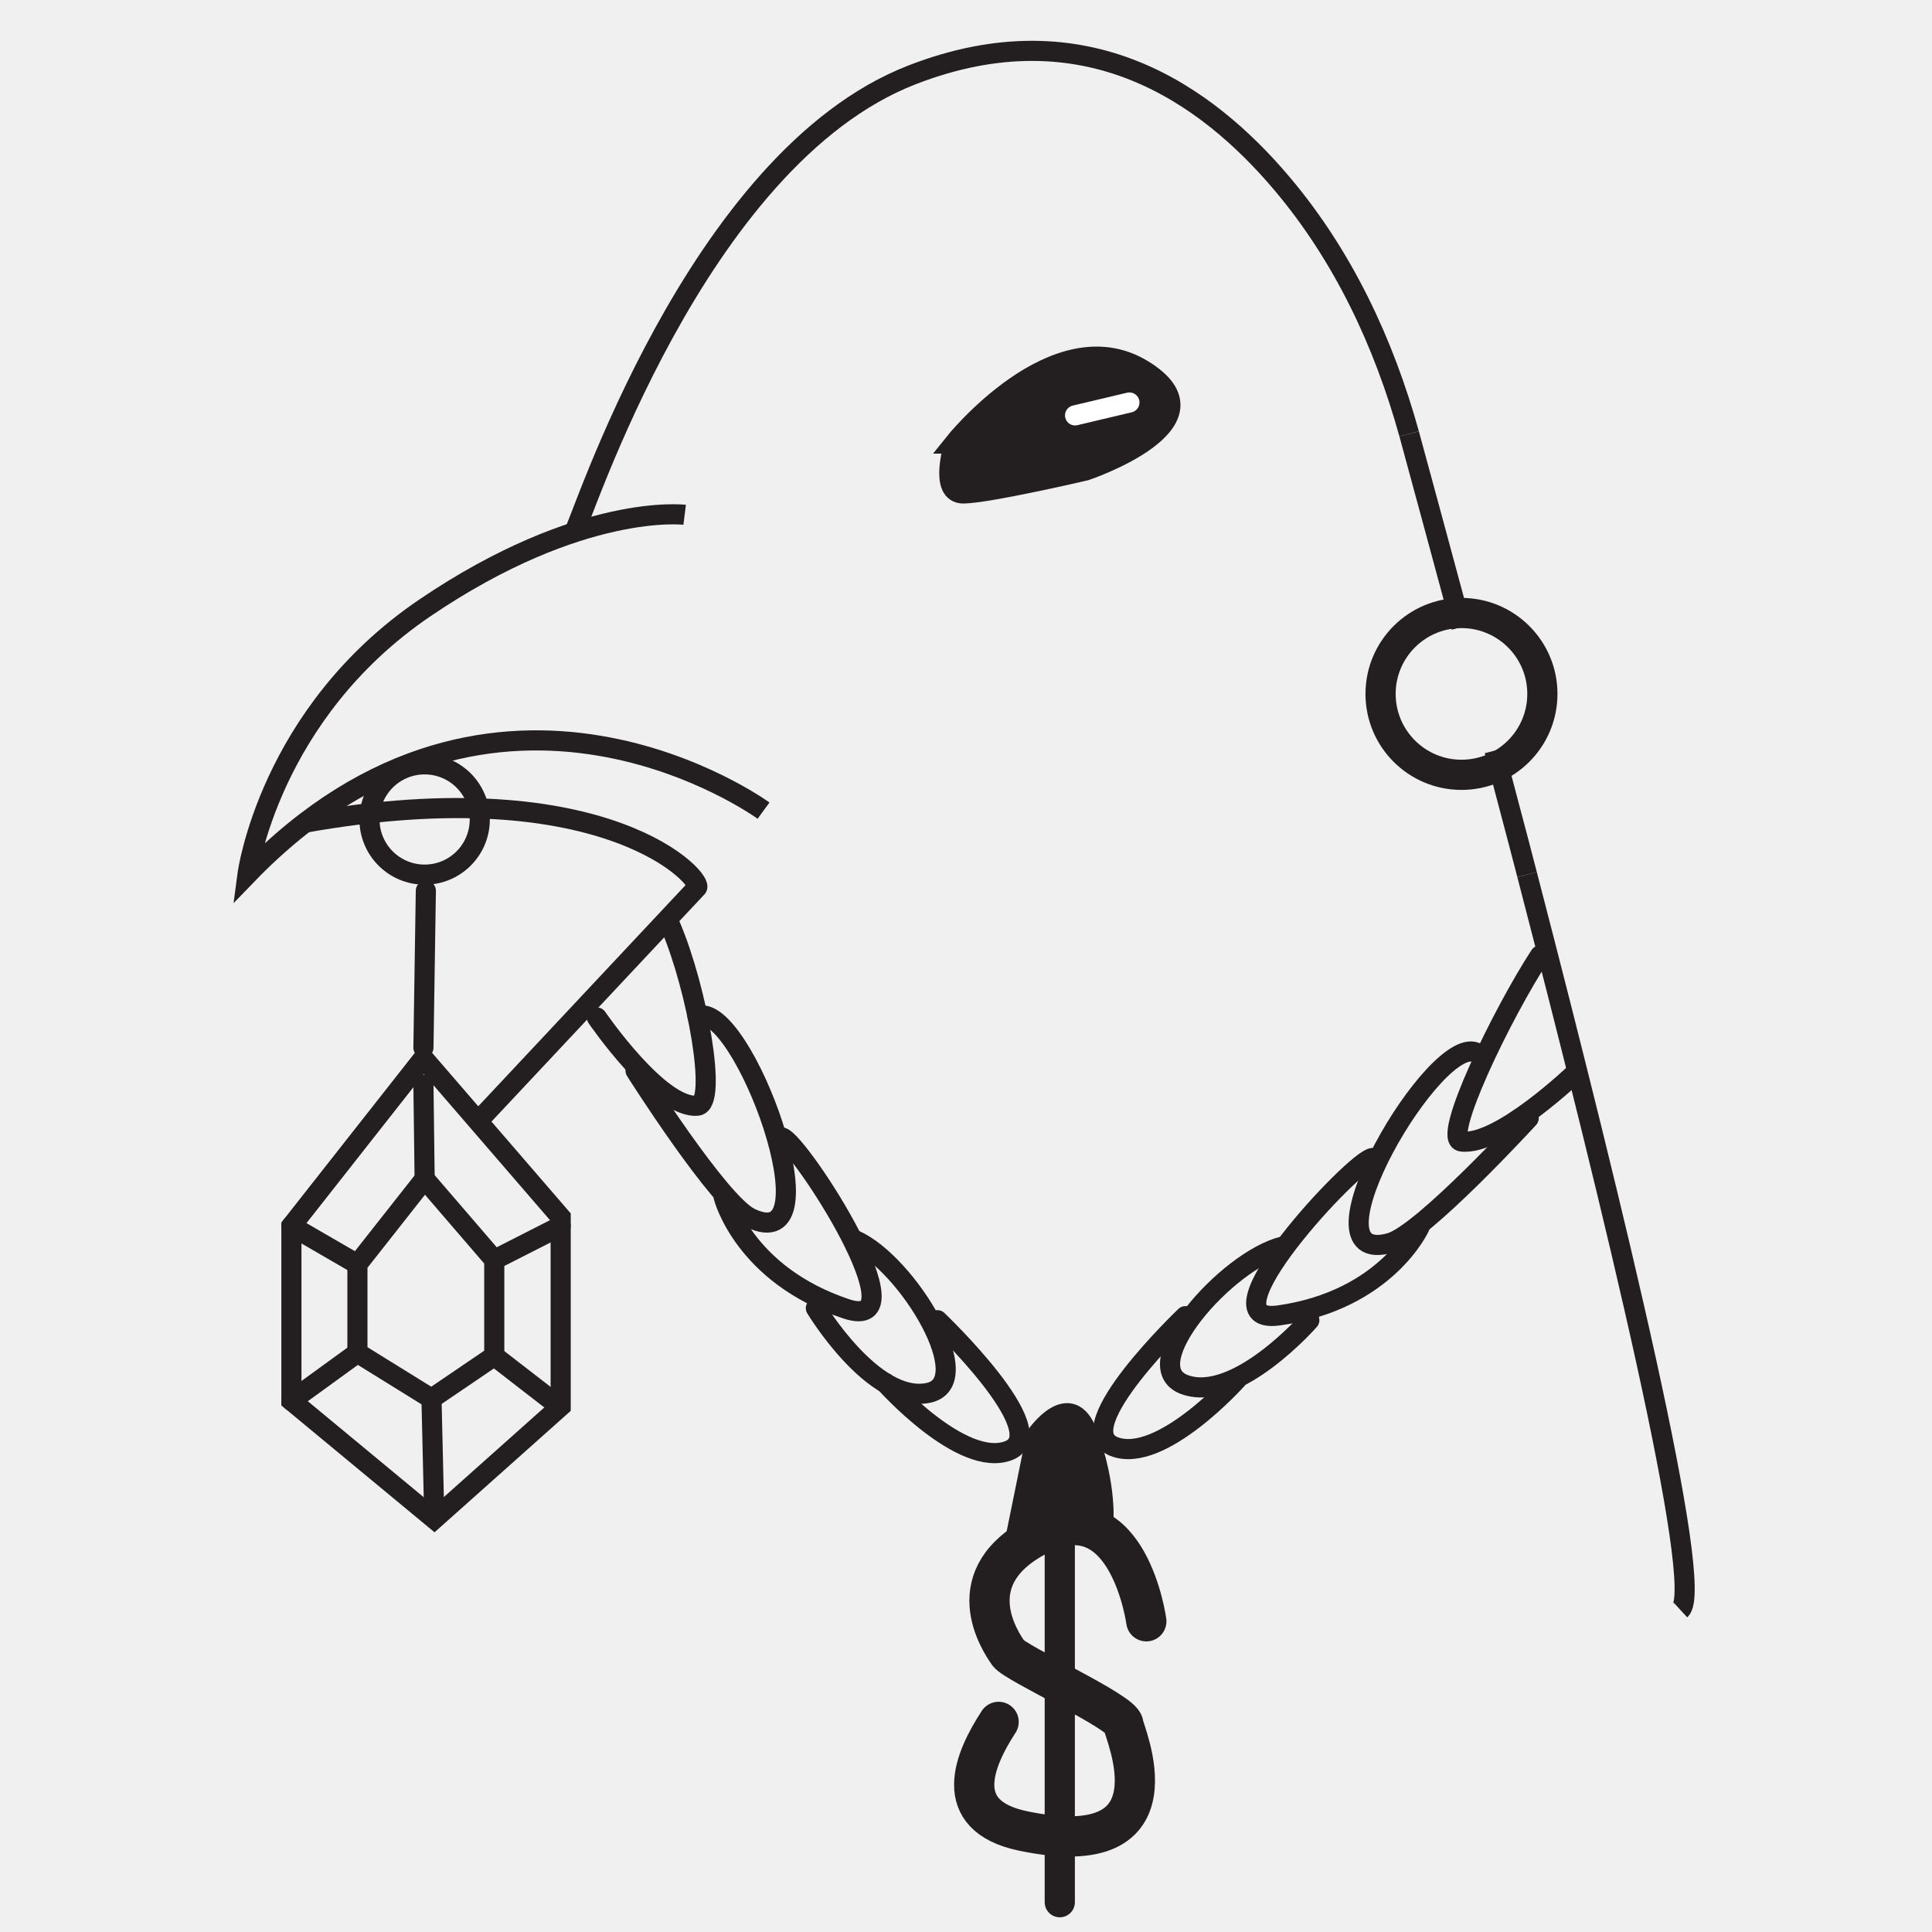
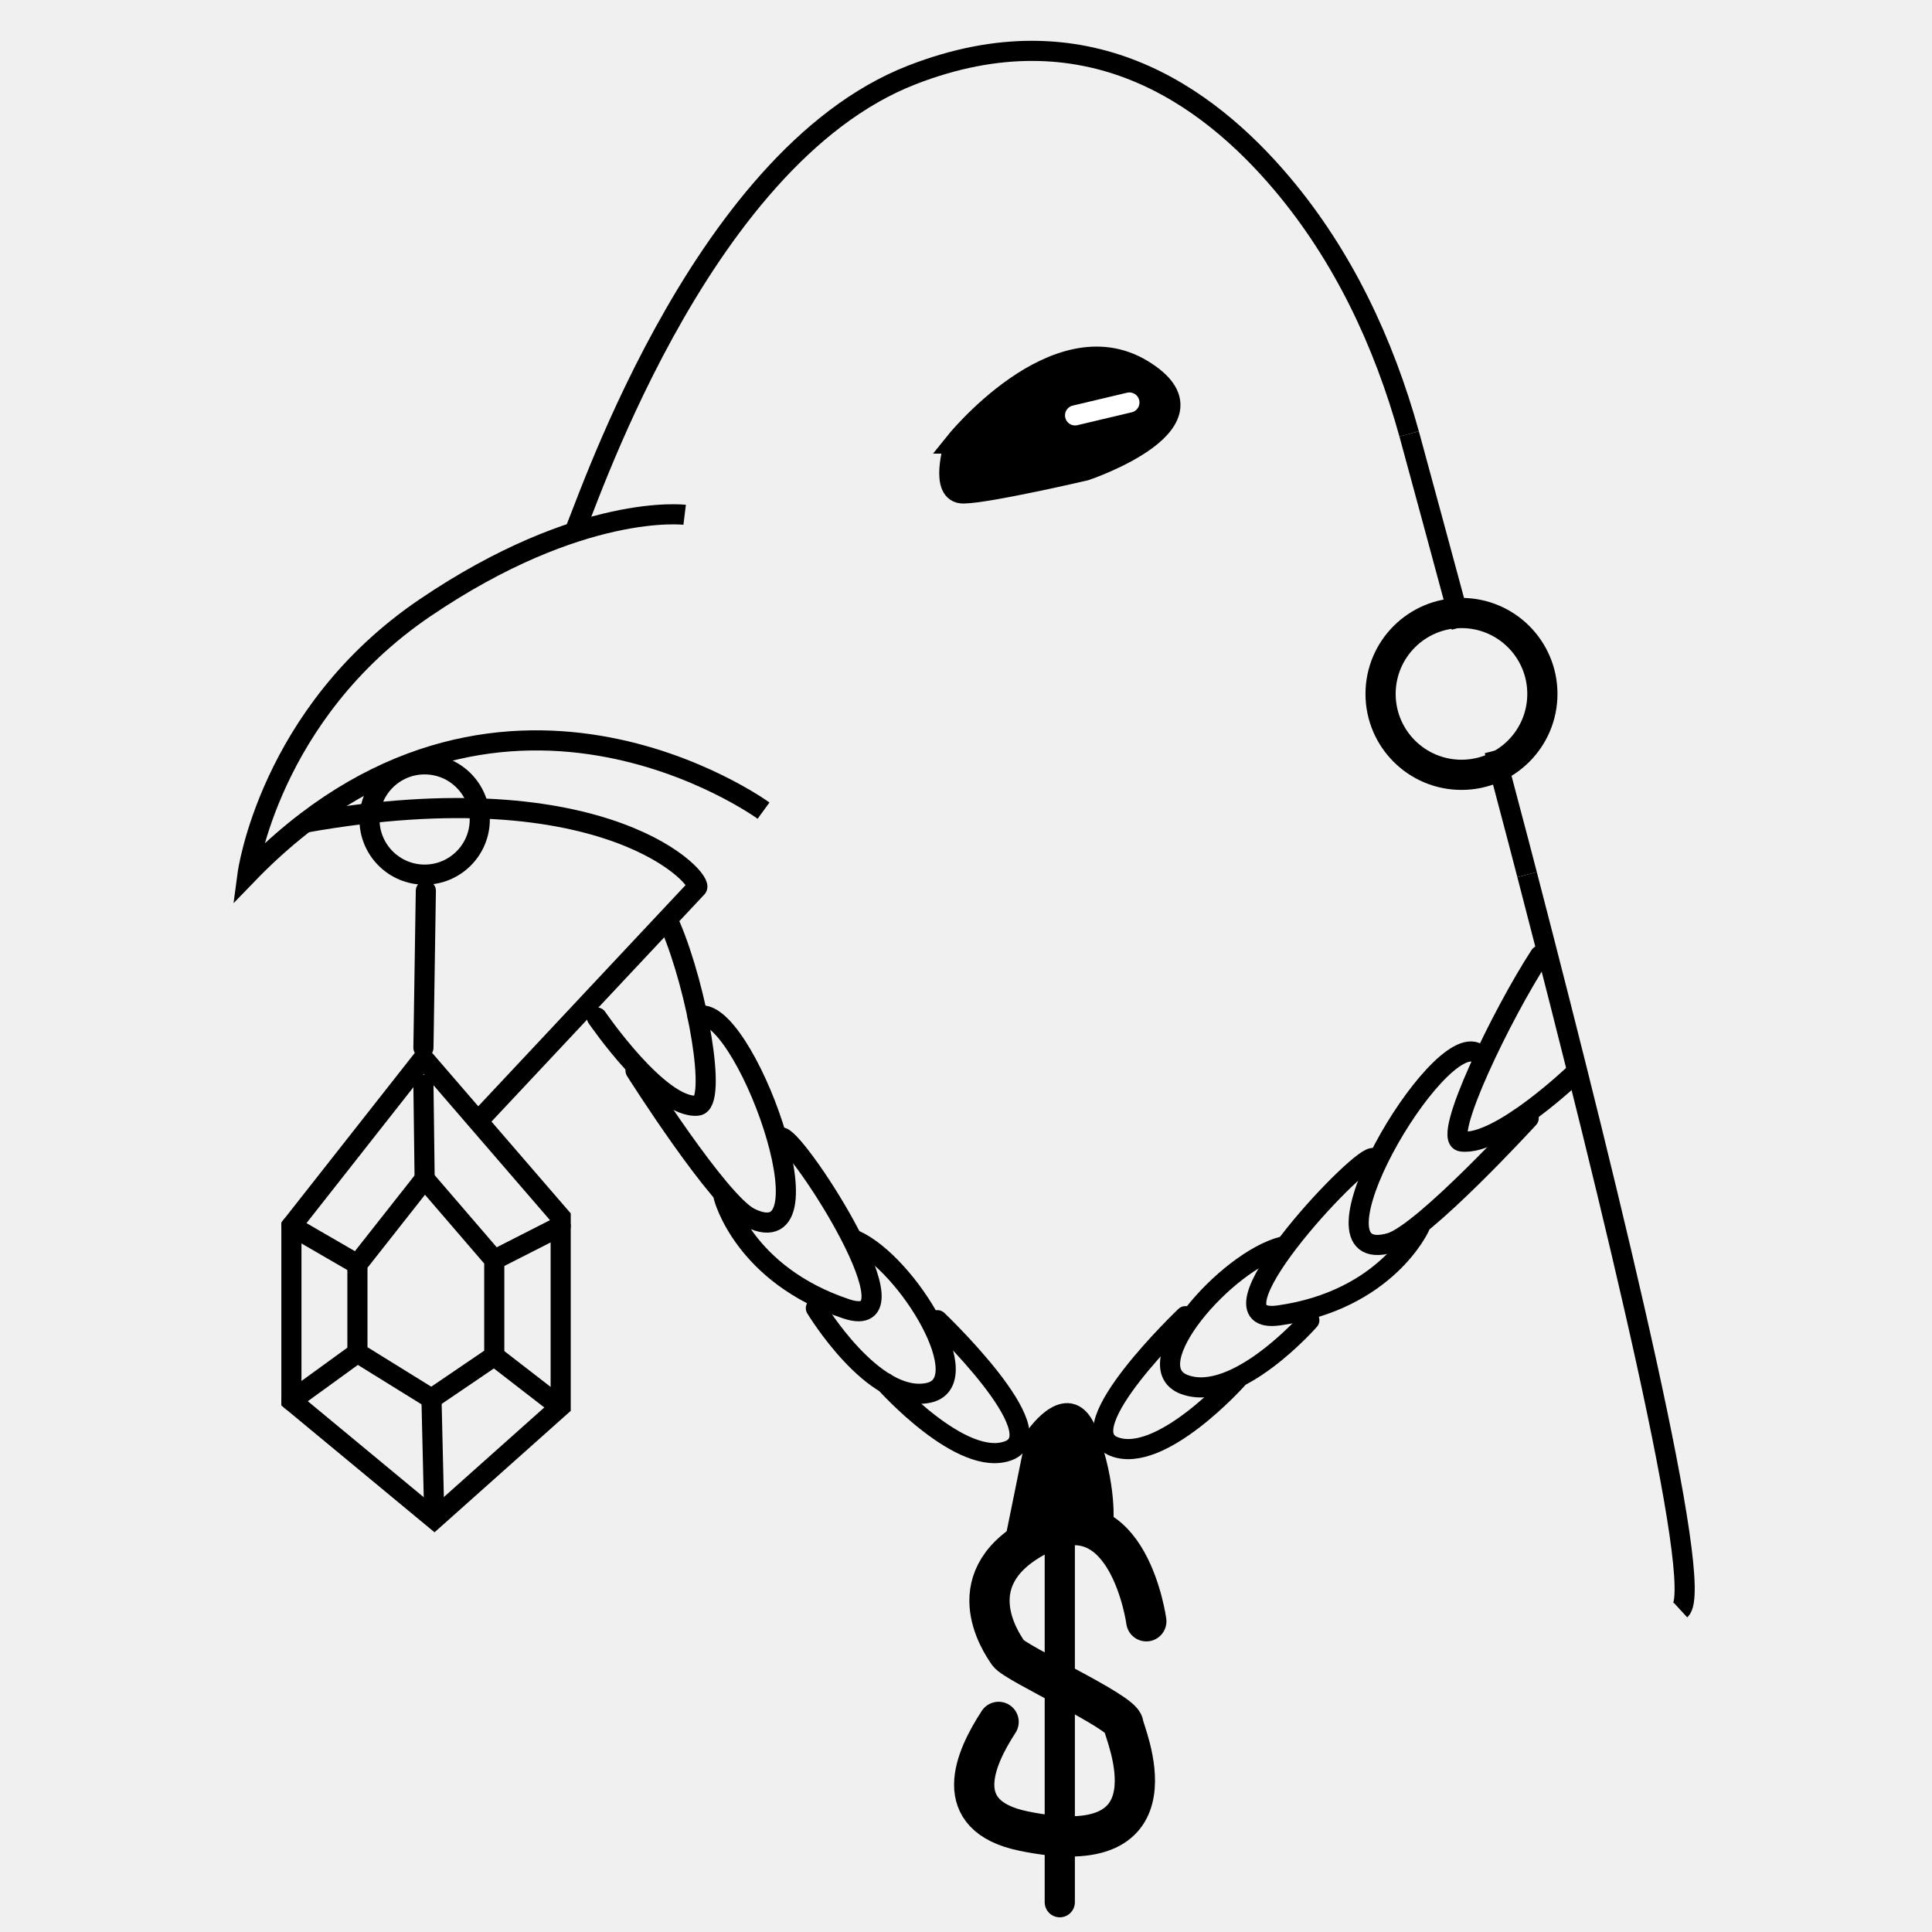
<svg xmlns="http://www.w3.org/2000/svg" id="Layer_1" data-name="Layer 1" viewBox="0 0 48 48">
  <defs>
    <style>
      .cls-1, .cls-2, .cls-3, .cls-4, .cls-5, .cls-6, .cls-7 {
        stroke-miterlimit: 10;
      }

      .cls-1, .cls-2, .cls-4, .cls-5, .cls-7 {
        stroke-linecap: round;
      }

      .cls-1, .cls-2, .cls-5, .cls-6, .cls-7 {
        fill: none;
      }

      .cls-1, .cls-3, .cls-4, .cls-5, .cls-6, .cls-7 {
-         stroke: #231f20;
+         stroke: #000000;
      }

      .cls-2 {
        stroke: #fff;
      }

      .cls-2, .cls-3, .cls-4, .cls-5, .cls-6 {
        stroke-width: .5px;
      }

      .cls-3, .cls-4 {
-         fill: #231f20;
+         fill: #000000;
      }

      .cls-7 {
        stroke-width: .75px;
      }
    </style>
  </defs>
  <path class="cls-6" d="M18.97,20.14s-6.62-4.83-12.82,1.58c0,0,.53-3.99,4.41-6.62s6.45-2.31,6.45-2.31" />
  <path class="cls-6" d="M7.57,20.44c7.57-1.35,9.98,1.48,9.74,1.62l-5.39,5.75" />
  <path class="cls-6" d="M37.94,21.73c2.19,8.43,4.43,17.7,3.81,18.27" />
  <path class="cls-6" d="M37.13,18.65c.26,1,.54,2.03.81,3.08" />
  <path class="cls-6" d="M35.01,10.78c.35,1.29.8,2.94,1.3,4.8" />
  <path class="cls-6" d="M14.26,13.23c.16-.17,3.01-9.28,8.4-11.37,4.32-1.68,7.33.5,9.19,2.7,1.52,1.8,2.53,3.95,3.16,6.22" />
  <path class="cls-3" d="M23.7,11.02s2.51-3.15,4.68-1.84-1.41,2.51-1.41,2.51c0,0-2.4.56-3.03.57s-.23-1.24-.23-1.24Z" />
  <circle class="cls-5" cx="10.55" cy="20.36" r="1.37" />
  <polygon class="cls-5" points="10.52 26.29 13.93 30.24 13.93 34.94 10.79 37.74 7.24 34.8 7.24 30.46 10.52 26.29" />
  <line class="cls-5" x1="10.58" y1="22.13" x2="10.52" y2="26.03" />
  <polygon class="cls-5" points="10.55 29.29 12.28 31.3 12.28 33.69 10.72 34.75 8.88 33.61 8.88 31.41 10.55 29.29" />
  <line class="cls-5" x1="12.28" y1="33.69" x2="13.65" y2="34.75" />
  <line class="cls-5" x1="12.28" y1="31.3" x2="13.93" y2="30.46" />
  <line class="cls-5" x1="10.55" y1="29.29" x2="10.52" y2="26.95" />
  <line class="cls-5" x1="8.88" y1="31.41" x2="7.24" y2="30.46" />
  <line class="cls-5" x1="8.88" y1="33.61" x2="7.24" y2="34.8" />
  <line class="cls-5" x1="10.72" y1="34.75" x2="10.78" y2="37.3" />
  <path class="cls-5" d="M14.83,25.28s1.56,2.28,2.5,2.19c.5-.05,0-2.88-.67-4.46" />
  <path class="cls-5" d="M15.79,26.6s2.08,3.29,2.85,3.66c2.18,1.05-.22-5.46-1.31-5.01" />
  <path class="cls-5" d="M17.98,29.74s.49,1.93,3.05,2.78c1.92.63-1.16-4.13-1.6-4.26" />
  <path class="cls-5" d="M20.27,32.5s1.42,2.36,2.77,2.11c1.31-.23-.49-3.22-1.8-3.8" />
  <path class="cls-5" d="M39.16,26.64s-1.91,1.84-2.85,1.72c-.5-.06,1.01-3.18,1.95-4.62" />
  <path class="cls-5" d="M37.98,27.78s-2.63,2.87-3.44,3.1c-2.33.66,1.18-5.34,2.17-4.71" />
  <path class="cls-5" d="M35.27,30.48s-.82,1.82-3.49,2.2c-2,.29,1.87-3.86,2.32-3.91" />
  <path class="cls-5" d="M32.53,32.8s-1.81,2.07-3.1,1.6c-1.25-.46,1.04-3.08,2.44-3.43" />
  <path class="cls-5" d="M22,34.36s1.9,2.13,3.06,1.68c1.16-.45-1.77-3.24-1.77-3.24" />
  <path class="cls-5" d="M30.74,34.26s-1.9,2.13-3.06,1.68,1.77-3.24,1.77-3.24" />
  <path class="cls-4" d="M27.41,37.88s.1-.94-.39-2.26c-.43-1.17-1.27.04-1.27.04l-.5,2.46" />
  <path class="cls-1" d="M28.48,40.28s-.44-3.23-2.6-2.18-1.01,2.71-.83,2.97,2.84,1.46,2.86,1.77c0,.17,1.53,3.49-2.49,2.65-1.83-.38-1.21-1.79-.61-2.71" />
  <line class="cls-7" x1="26.33" y1="36.26" x2="26.33" y2="47.26" />
  <line class="cls-2" x1="26.71" y1="10.32" x2="28.06" y2="10" />
  <path class="cls-7" d="M36.31,19.25c-1.11,0-2.01-.9-2.01-2.01s.9-2.01,2.01-2.01,2.01.9,2.01,2.01-.9,2.01-2.01,2.01" />
</svg>
